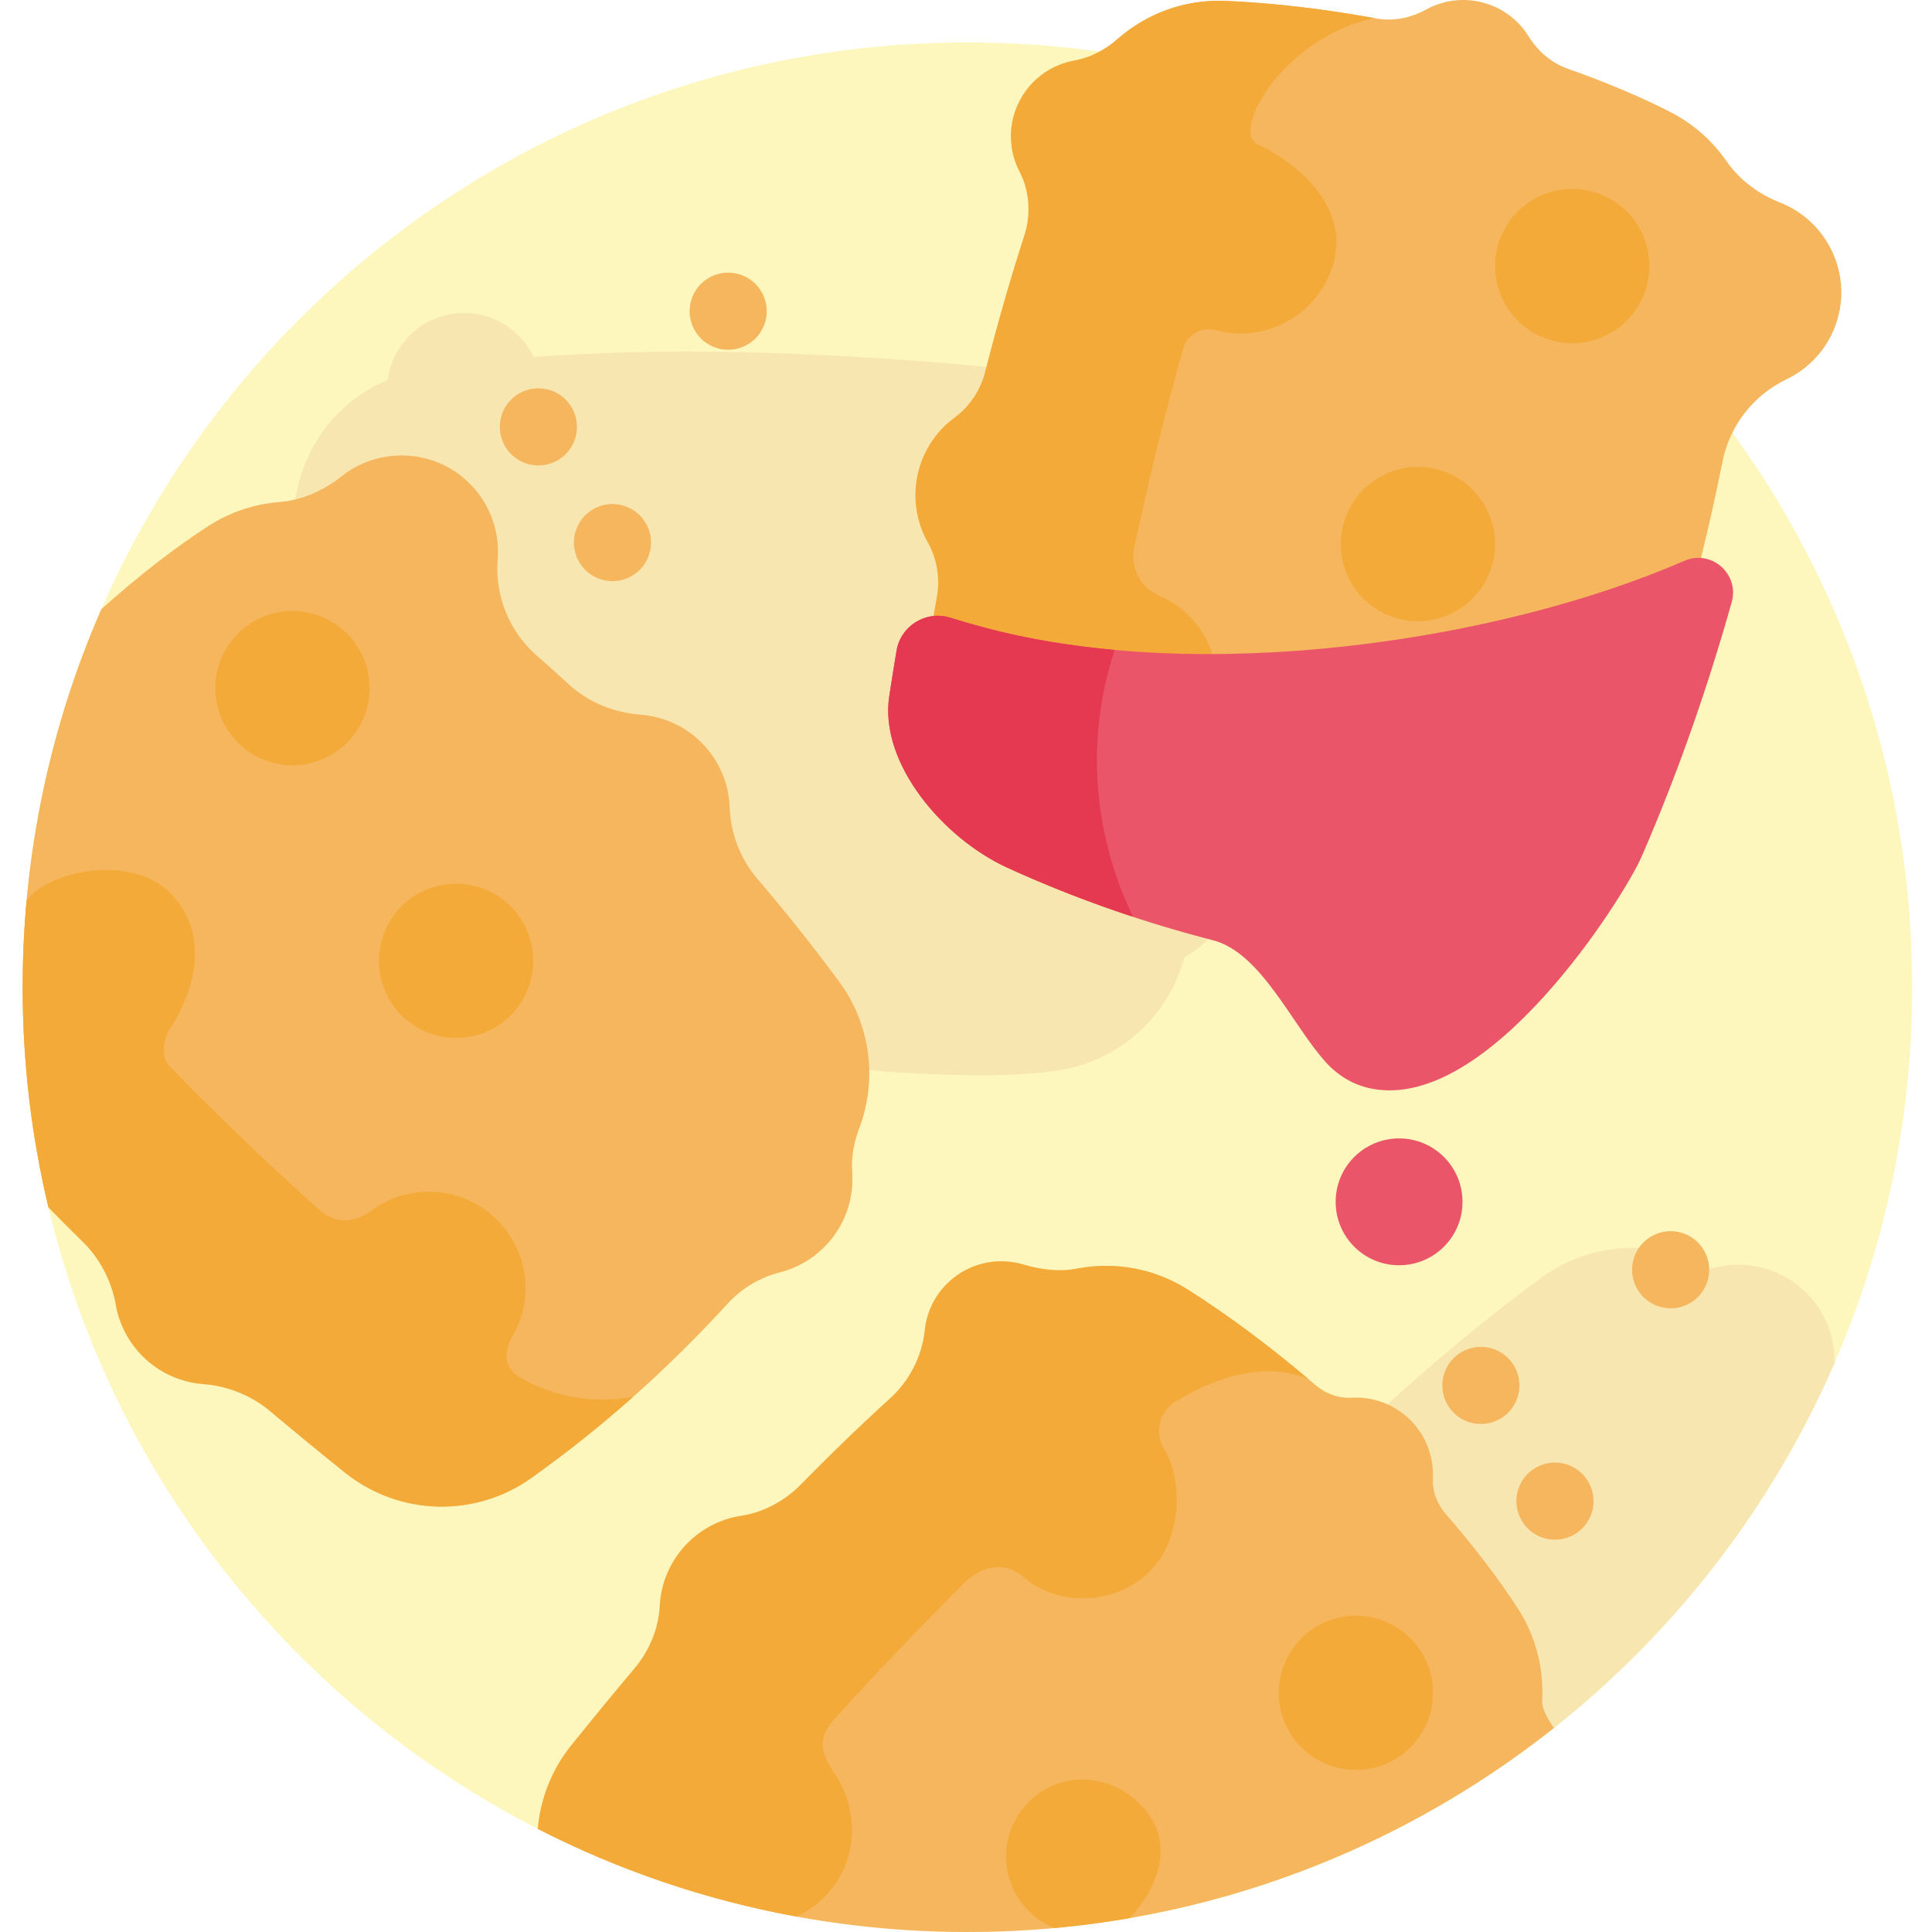
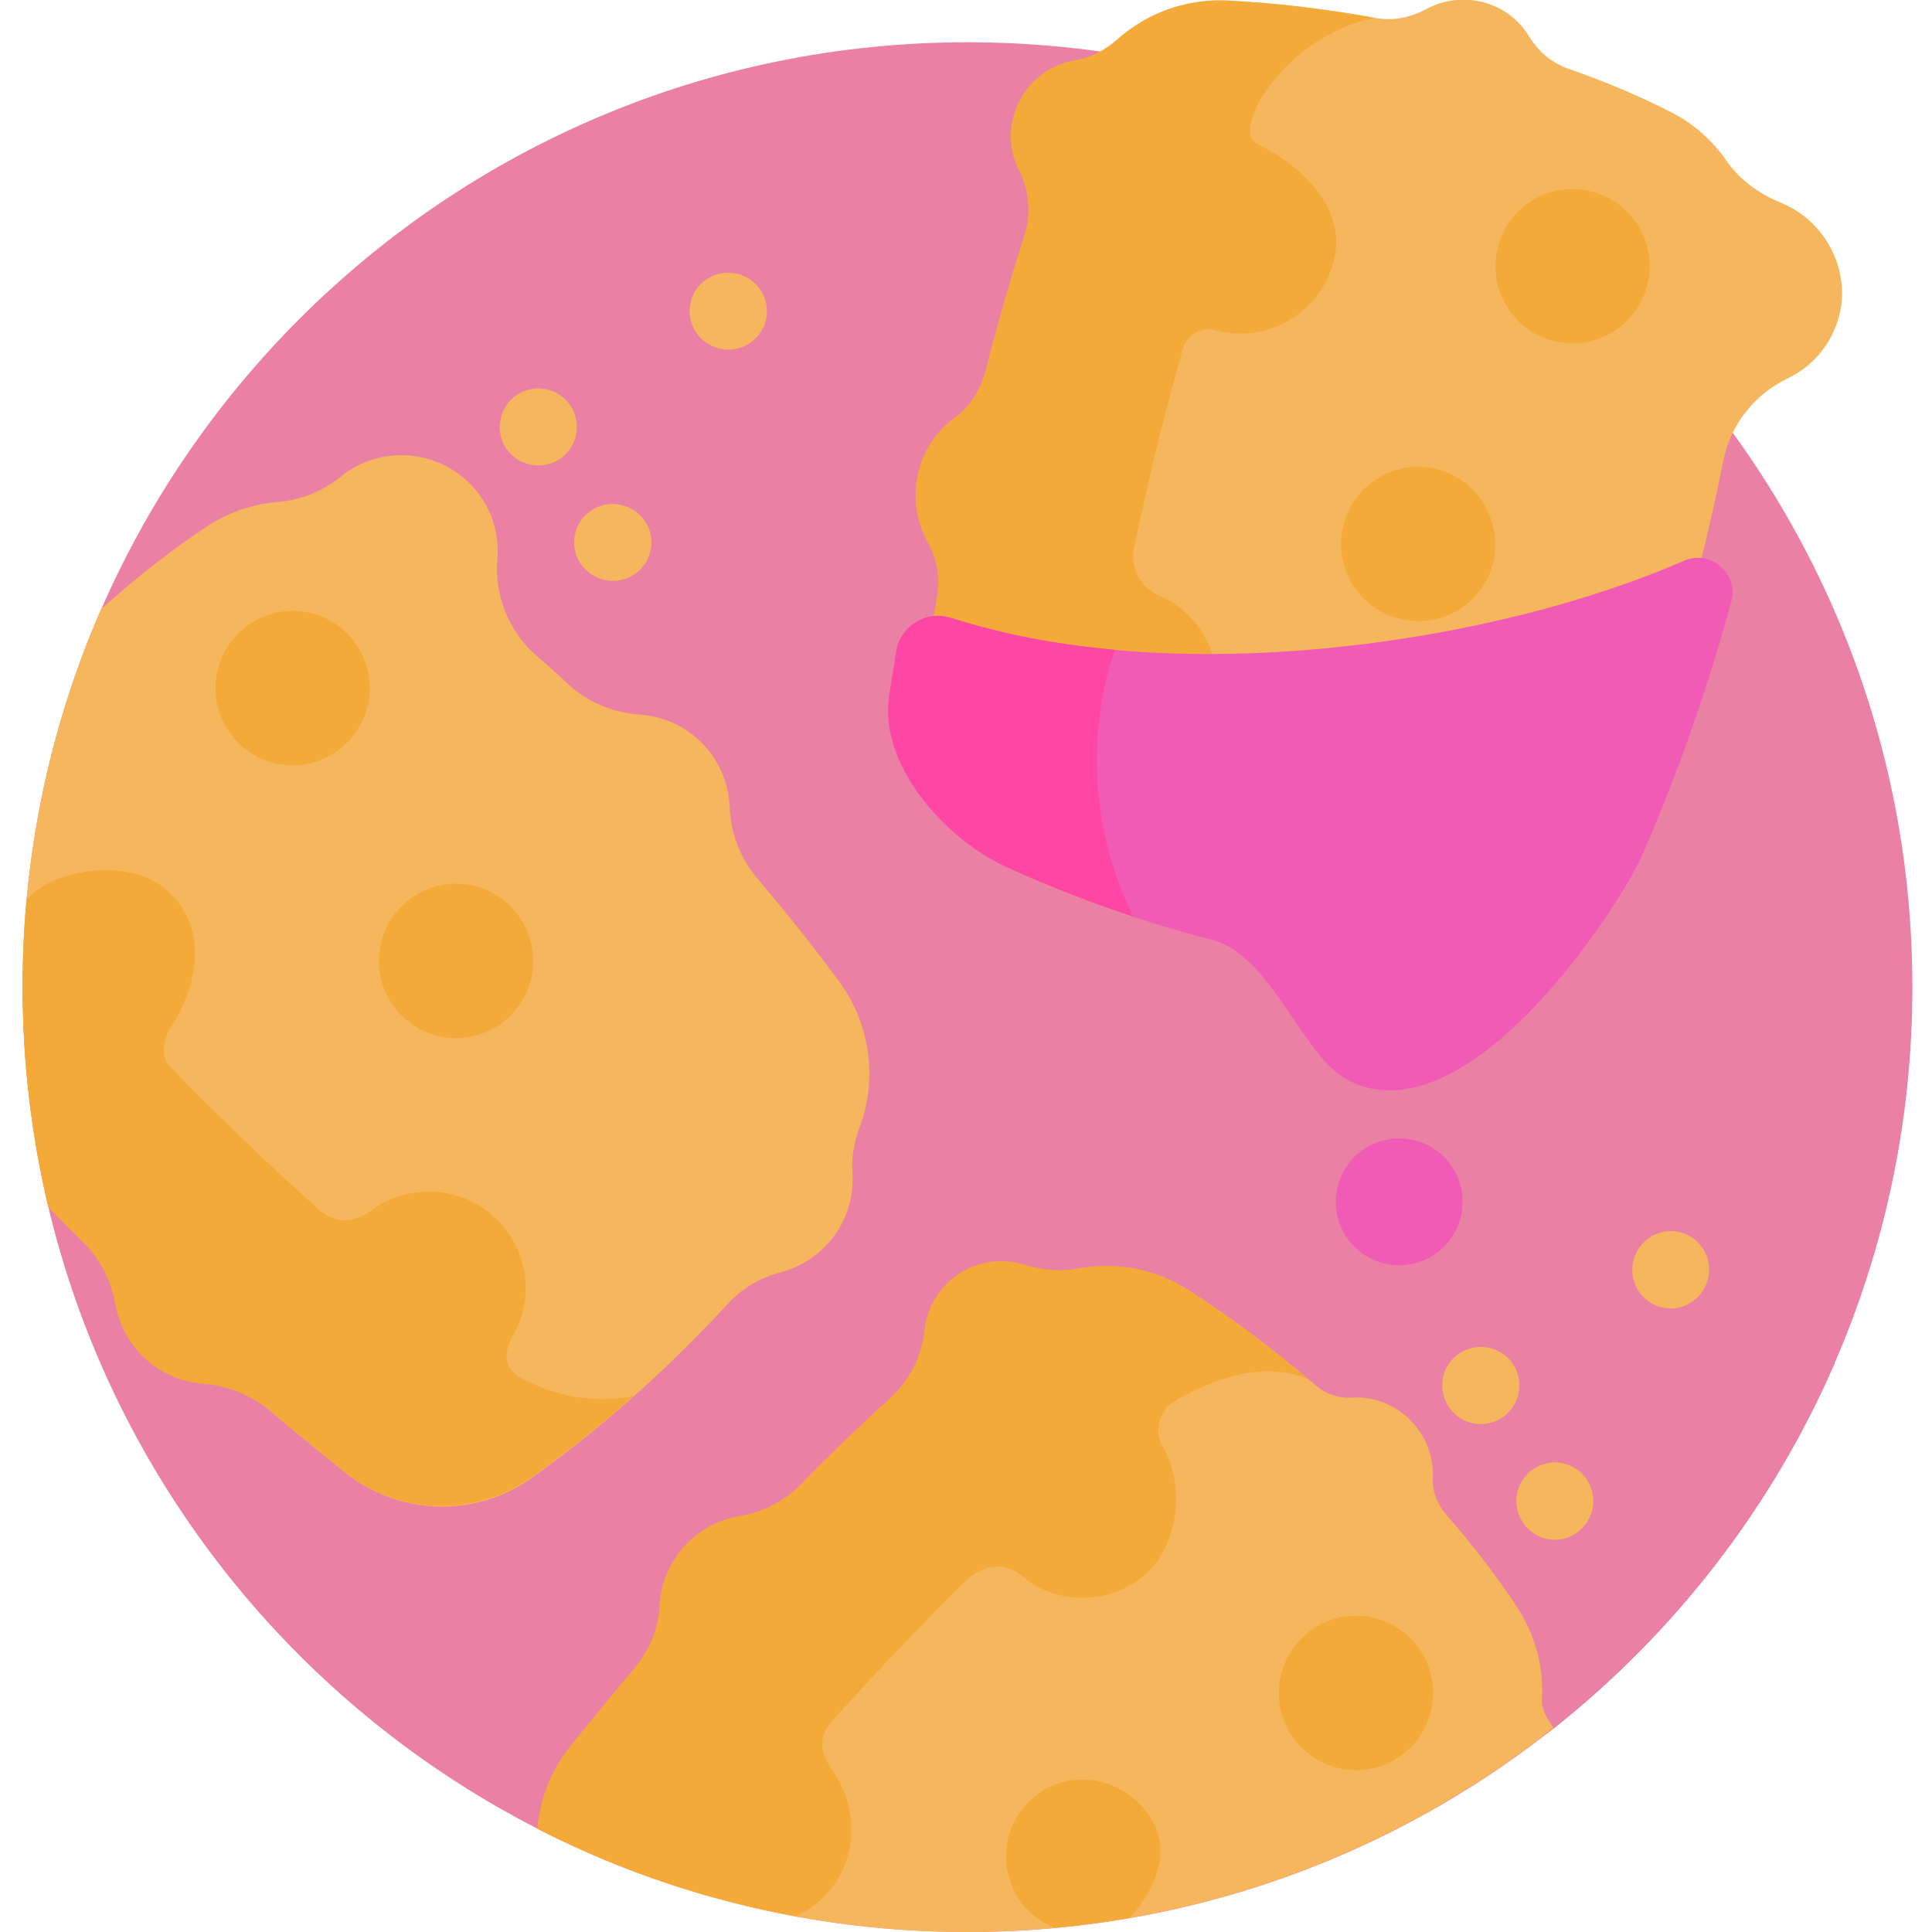
- <svg xmlns="http://www.w3.org/2000/svg" height="512pt" viewBox="-6 0 512 512.002" width="512pt">
-   <path d="m500.758 261.621c0 138.281-112.098 250.383-250.379 250.383s-250.379-112.102-250.379-250.383c0-138.277 112.098-250.379 250.379-250.379s250.379 112.102 250.379 250.379zm0 0" fill="#fdf7bd" />
-   <path d="m376.746 454.98c-14.621-18.012-31.707-33.965-50.727-47.324 20.582-22.293 46.152-46.652 76.223-68.895 13.25-9.801 30.953-10.707 44.988-2.512 8.727-2.637 18.586-.512 25.484 6.387 5.102 5.102 7.586 11.863 7.469 18.551-16.562 38.188-42.355 71.422-74.578 96.906-8.871 7.016-21.73 5.668-28.859-3.113zm-102.469-171.281c16.297-2.441 29.457-14.316 33.586-30.035 8.035-4.305 13.504-12.781 13.504-22.535 0-7.355-3.113-13.98-8.09-18.645 1.656-22.902 1.426-50.129-3.574-79.688-3.043-17.98-17.707-31.75-35.836-33.723-63.793-6.941-107.855-6.77-138.441-4.441-3.281-6.906-10.297-11.688-18.449-11.688-10.371 0-18.914 7.727-20.242 17.734-11.859 5.039-20.902 15.465-23.809 28.414-8.641 38.469-9.336 88.164-2.09 121.77 2.203 10.215 151.246 40.648 203.441 32.836zm0 0" fill="#f7e6b0" />
-   <path d="m393.004 374.992c-4.328 3.625-10.773 3.051-14.395-1.277-3.621-4.332-3.051-10.777 1.281-14.398 4.328-3.621 10.773-3.047 14.395 1.281s3.047 10.773-1.281 14.395zm8.219 13.832c-4.969 2.684-6.816 8.883-4.133 13.852 2.68 4.965 8.883 6.816 13.848 4.133s6.816-8.887 4.133-13.852c-2.684-4.965-8.883-6.816-13.848-4.133zm44.508-57.188c-2.684-4.965-8.883-6.816-13.848-4.133-4.965 2.684-6.816 8.887-4.133 13.852 2.68 4.965 8.883 6.816 13.848 4.133 4.965-2.684 6.816-8.883 4.133-13.852zm-301.215-225.062c-3.621-4.332-10.066-4.902-14.395-1.281-4.328 3.621-4.902 10.066-1.281 14.395s10.066 4.902 14.398 1.281c4.328-3.621 4.902-10.066 1.277-14.395zm6.938 28.227c-4.965 2.68-6.816 8.883-4.133 13.848 2.684 4.965 8.883 6.816 13.852 4.133 4.965-2.684 6.816-8.883 4.133-13.848-2.684-4.965-8.887-6.816-13.852-4.133zm30.66-61.32c-4.965 2.684-6.816 8.883-4.133 13.848 2.684 4.969 8.883 6.816 13.852 4.133 4.965-2.68 6.816-8.883 4.133-13.848-2.684-4.965-8.887-6.816-13.852-4.133zm0 0" fill="#f5b65d" />
-   <path d="m134.652 391.785c-14.922 10.602-35.117 9.816-49.379-1.652-34.164-27.469-59.48-50.77-78.445-70.195-4.465-18.715-6.828-38.234-6.828-58.316 0-35.621 7.438-69.496 20.848-100.176 9.621-8.621 19.301-16.188 28.383-22.051 5.738-3.699 12.156-5.797 18.668-6.328 6.105-.5 11.828-3.012 16.617-6.832.066-.055.137-.109.203-.16 9.414-7.363 22.984-7.129 32.121.574 6.652 5.609 9.668 13.715 9.047 21.586-.758 9.645 3.031 19.07 10.297 25.457 2.859 2.512 5.766 5.113 8.711 7.805 5.207 4.754 11.926 7.363 18.957 7.914 5.855.457 11.582 2.926 16.059 7.402 4.754 4.754 7.238 10.914 7.461 17.141.25 6.945 2.789 13.602 7.301 18.891 7.332 8.598 14.59 17.664 21.633 27.188 8.398 11.355 10.266 25.984 5.465 38.77-1.414 3.766-2.219 7.758-1.93 11.77.523 7.145-1.949 14.465-7.41 19.926-3.355 3.355-7.406 5.578-11.691 6.676-5.328 1.367-10.148 4.207-13.863 8.262-13.973 15.27-31.246 31.445-52.223 46.352zm261.633 34.547c-5.18-8.035-11.684-16.512-19.082-25.02-2.293-2.637-3.645-6.02-3.473-9.504.273-5.559-1.711-11.207-5.957-15.453-4.293-4.293-10.016-6.273-15.633-5.949-3.52.203-6.953-1.125-9.625-3.422-10.961-9.406-22.391-18.027-33.566-25.121-14.227-9.035-32.562-8.426-46.137 1.57-23.93 17.625-62.293 50.543-117.422 119.133-5.223 6.496-8.18 14.223-8.855 22.117 34.156 17.465 72.848 27.32 113.844 27.32 58.73 0 112.738-20.219 155.438-54.078-.012-.012-3.305-4.402-3.141-7.141.508-8.445-1.594-17.02-6.391-24.453zm69.805-372.5c-.078-.031-.16-.062-.238-.098-5.73-2.266-10.805-5.969-14.316-11.031-3.719-5.363-8.738-9.863-14.805-12.977-8.016-4.113-17.242-7.984-27.203-11.488-4.375-1.539-7.965-4.641-10.414-8.582-2.641-4.258-6.844-7.555-12.062-8.957-5.301-1.418-10.672-.617-15.129 1.832-4.051 2.227-8.691 3.18-13.238 2.352-13.59-2.48-27.156-4.109-39.82-4.641-16.84-.711-32.418 8.984-39.172 24.43-11.91 27.227-28.676 74.918-42.125 161.887-2.785 18.02 6.723 35.746 23.301 43.336 44.512 20.383 86.328 26.879 113.762 29.348 17.52 1.578 34.082-8.242 41.105-24.367 17.488-40.164 28.18-79.766 34.75-112.582 1.91-9.539 8.207-17.574 16.977-21.785 7.172-3.445 12.699-10.199 14.16-18.871 1.965-11.672-4.566-23.34-15.531-27.805zm0 0" fill="#f5b65d" />
-   <path d="m100.422 269.078c-7.98-7.984-7.98-20.926 0-28.906 7.984-7.98 20.926-7.98 28.906 0 7.98 7.984 7.98 20.922 0 28.906-7.98 7.98-20.926 7.98-28.906 0zm29.641 84.539c5.855-10.285 3.637-23.871-6.164-31.996-8.941-7.414-22.027-7.77-31.375-.875-5.402 3.984-10.285 3.207-14.211-.344-15.418-13.941-28.422-26.543-39.438-37.875-2.641-2.711-1.219-7.777.125-9.836 7.707-11.82 9.977-26.156 0-36.133-9.977-9.977-31.438-6.273-37.953 2.031-.691 7.586-1.047 15.266-1.047 23.031 0 20.078 2.363 39.605 6.828 58.316 2.828 2.895 5.797 5.875 8.918 8.941 4.664 4.582 7.801 10.504 8.938 16.941.883 4.977 3.242 9.742 7.09 13.586 4.484 4.484 10.219 6.949 16.082 7.402 6.609.508 12.887 3.074 17.961 7.344 6.199 5.207 12.734 10.582 19.633 16.125 14.285 11.48 34.453 12.004 49.383 1.379 9.793-6.969 18.773-14.215 26.992-21.516-9.168 1.828-19.02.477-27.898-3.93-3.102-1.543-8.543-4.371-3.863-12.594zm-44.094-156.805c7.984-7.98 7.984-20.922 0-28.902-7.98-7.984-20.922-7.984-28.902 0-7.984 7.98-7.984 20.922 0 28.902 7.98 7.984 20.922 7.984 28.902 0zm254.762 168.648c-10.492-8.883-21.375-17.012-32.023-23.754-8.863-5.613-19.32-7.402-29.215-5.523-4.754.906-9.625.309-14.258-1.078-6.961-2.082-14.809-.383-20.309 5.117-3.445 3.441-5.395 7.809-5.859 12.301-.727 7.016-4.137 13.484-9.348 18.234-7.125 6.488-14.883 13.926-23.289 22.48-4.328 4.402-9.895 7.516-15.996 8.453-5.184.793-10.168 3.188-14.16 7.18-4.652 4.652-7.133 10.652-7.441 16.746-.32 6.199-2.895 12.062-6.887 16.809-5.34 6.348-10.859 13.051-16.555 20.141-5.223 6.496-8.18 14.223-8.855 22.113 21.281 10.887 44.32 18.812 68.582 23.242 3.406-1.586 6.551-3.973 9.121-7.145 7.25-8.934 7.266-21.707.695-31.156-4.582-6.59-3.199-10.289.352-14.219 12.312-13.613 23.641-25.285 33.848-35.492 9.762-9.762 17.145-1.035 17.215-.984 9.316 6.598 22.145 6.121 30.938-1.16 9.422-7.797 10.977-24.176 5.09-34.062-2.52-4.234-1.02-9.762 3.195-12.309 8.793-5.312 22.555-11.191 35.16-5.934zm-1.863 68.703c-7.98 7.98-7.98 20.922 0 28.902 7.984 7.984 20.922 7.984 28.906 0 7.98-7.98 7.98-20.922 0-28.902-7.984-7.984-20.922-7.984-28.906 0zm-72.262 43.355c-7.984 7.984-7.984 20.926 0 28.906 2.012 2.012 4.359 3.531 6.84 4.527 6.699-.609 13.297-1.484 19.832-2.613.773-.578 16.758-17.074 2.23-30.82-8.199-7.758-20.922-7.98-28.902 0zm-29.035-290.984c-2.801 18.113 6.832 35.836 23.5 43.457 10.93 4.996 21.695 9.152 32.125 12.621-8.32-9.484-9.164-36.754-8.758-36.645 14.379 3.855 29.184-5.363 31.797-20.367 1.996-11.453-4.215-23-14.859-27.68-.074-.035-.148-.066-.227-.102-4.945-2.117-7.703-7.445-6.57-12.707 4.344-20.191 8.73-37.656 13.012-52.785 1.035-3.645 4.859-5.82 8.52-4.832l.07.02c13.629 3.652 27.637-4.438 31.289-18.066 3.652-13.633-7.59-25.109-20.27-31.293-6.984-3.406 6.812-28.105 30.984-33.363-13.527-2.449-27.02-4.047-39.609-4.562-10.547-.43-20.566 3.289-28.219 9.938-3.316 2.883-7.234 5.082-11.559 5.844-7.578 1.332-14.078 6.902-16.203 14.824-1.371 5.117-.668 10.297 1.594 14.656 2.746 5.301 3.039 11.539 1.203 17.223-3.336 10.309-6.777 22.09-10.219 35.574-1.254 4.93-4.086 9.359-8.184 12.371-4.508 3.316-7.965 8.129-9.523 13.953-1.797 6.711-.746 13.516 2.41 19.129 2.504 4.449 3.293 9.664 2.387 14.695-1.598 8.879-3.164 18.234-4.691 28.098zm178.383-135.766c-10.902-2.922-22.109 3.547-25.031 14.453-2.922 10.902 3.551 22.109 14.453 25.031s22.109-3.551 25.031-14.453c2.922-10.902-3.547-22.109-14.453-25.031zm-40.902 73.68c-10.902-2.922-22.109 3.551-25.031 14.453s3.547 22.109 14.453 25.031c10.902 2.922 22.109-3.547 25.031-14.449 2.922-10.906-3.551-22.113-14.453-25.035zm0 0" fill="#f4aa39" />
-   <path d="m429.02 227.078c-4.566 10.492-40.301 67.484-71.477 61.434-4.844-.941-8.938-3.457-12.066-6.875-9.008-9.844-17.16-29.152-30.082-32.484-17.113-4.414-35.625-10.59-54.629-19.301-16.555-7.586-33.875-27.43-31.094-45.426.629-4.066 1.266-8.047 1.91-11.938 1.098-6.641 7.785-10.789 14.211-8.801 2.992.926 6.016 1.801 9.07 2.617 56.836 15.23 135.465 4.07 185.543-17.688 7.105-3.09 14.617 3.488 12.516 10.945-6.059 21.531-13.859 44.43-23.902 67.516zm-64.25 74.613c-9.281 0-16.809 7.527-16.809 16.809 0 9.285 7.527 16.809 16.809 16.809 9.285 0 16.809-7.523 16.809-16.809 0-9.281-7.523-16.809-16.809-16.809zm0 0" fill="#ea5569" />
-   <path d="m294.25 242.949c-10.855-3.57-22.078-7.871-33.484-13.098-16.555-7.586-33.875-27.43-31.094-45.426.629-4.07 1.266-8.047 1.91-11.941 1.098-6.637 7.785-10.789 14.211-8.797 2.996.926 6.016 1.801 9.07 2.617 10.836 2.902 22.465 4.84 34.535 5.938-.543 1.652-1.047 3.328-1.504 5.031-6.074 22.676-3.258 45.719 6.355 65.676zm0 0" fill="#e43950" />
+ <svg xmlns="http://www.w3.org/2000/svg" version="1.1" id="Layer_1" x="0px" y="0px" viewBox="0 0 512 512" style="enable-background:new 0 0 512 512;" xml:space="preserve">
+   <style type="text/css">
+ 	.st0{fill:#EA81A5;}
+ 	.st1{fill:#F5B65D;}
+ 	.st2{fill:#F4AA39;}
+ 	.st3{fill:#F15BB5;}
+ 	.st4{fill:#FE46A5;}
+ </style>
+   <path class="st0" d="M506.8,261.6c0,138.3-112.1,250.4-250.4,250.4S6,399.9,6,261.6C6,123.3,118.1,11.2,256.4,11.2  S506.8,123.3,506.8,261.6z" />
+   <path class="st0" d="M382.7,455c-14.6-18-31.7-34-50.7-47.3c20.6-22.3,46.2-46.7,76.2-68.9c13.2-9.8,31-10.7,45-2.5  c8.7-2.6,18.6-0.5,25.5,6.4c5.1,5.1,7.6,11.9,7.5,18.6c-16.6,38.2-42.4,71.4-74.6,96.9C402.7,465.1,389.9,463.8,382.7,455z   M280.3,283.7c16.3-2.4,29.5-14.3,33.6-30c8-4.3,13.5-12.8,13.5-22.5c0-7.4-3.1-14-8.1-18.6c1.7-22.9,1.4-50.1-3.6-79.7  c-3-18-17.7-31.8-35.8-33.7c-63.8-6.9-107.9-6.8-138.4-4.4c-3.3-6.9-10.3-11.7-18.4-11.7c-10.4,0-18.9,7.7-20.2,17.7  c-11.9,5-20.9,15.5-23.8,28.4c-8.6,38.5-9.3,88.2-2.1,121.8C79,261.1,228.1,291.5,280.3,283.7z" />
+   <path class="st1" d="M399,375c-4.3,3.6-10.8,3.1-14.4-1.3c-3.6-4.3-3.1-10.8,1.3-14.4c4.3-3.6,10.8-3,14.4,1.3S403.3,371.4,399,375z   M407.2,388.8c-5,2.7-6.8,8.9-4.1,13.9c2.7,5,8.9,6.8,13.8,4.1s6.8-8.9,4.1-13.9S412.2,386.1,407.2,388.8z M451.7,331.6  c-2.7-5-8.9-6.8-13.8-4.1s-6.8,8.9-4.1,13.9c2.7,5,8.9,6.8,13.8,4.1S454.4,336.6,451.7,331.6z M150.5,106.6  c-3.6-4.3-10.1-4.9-14.4-1.3s-4.9,10.1-1.3,14.4s10.1,4.9,14.4,1.3C153.6,117.3,154.1,110.9,150.5,106.6z M157.5,134.8  c-5,2.7-6.8,8.9-4.1,13.8s8.9,6.8,13.9,4.1c5-2.7,6.8-8.9,4.1-13.8S162.4,132.1,157.5,134.8z M188.1,73.5c-5,2.7-6.8,8.9-4.1,13.8  c2.7,5,8.9,6.8,13.9,4.1c5-2.7,6.8-8.9,4.1-13.8S193.1,70.8,188.1,73.5z" />
+   <path class="st1" d="M140.7,391.8c-14.9,10.6-35.1,9.8-49.4-1.7c-34.2-27.5-59.5-50.8-78.4-70.2C8.4,301.2,6,281.7,6,261.6  c0-35.6,7.4-69.5,20.8-100.2c9.6-8.6,19.3-16.2,28.4-22.1c5.7-3.7,12.2-5.8,18.7-6.3c6.1-0.5,11.8-3,16.6-6.8  c0.1-0.1,0.1-0.1,0.2-0.2c9.4-7.4,23-7.1,32.1,0.6c6.7,5.6,9.7,13.7,9,21.6c-0.8,9.6,3,19.1,10.3,25.5c2.9,2.5,5.8,5.1,8.7,7.8  c5.2,4.8,11.9,7.4,19,7.9c5.9,0.5,11.6,2.9,16.1,7.4c4.8,4.8,7.2,10.9,7.5,17.1c0.2,6.9,2.8,13.6,7.3,18.9  c7.3,8.6,14.6,17.7,21.6,27.2c8.4,11.4,10.3,26,5.5,38.8c-1.4,3.8-2.2,7.8-1.9,11.8c0.5,7.1-1.9,14.5-7.4,19.9  c-3.4,3.4-7.4,5.6-11.7,6.7c-5.3,1.4-10.1,4.2-13.9,8.3C178.9,360.7,161.6,376.9,140.7,391.8z M402.3,426.3  c-5.2-8-11.7-16.5-19.1-25c-2.3-2.6-3.6-6-3.5-9.5c0.3-5.6-1.7-11.2-6-15.5c-4.3-4.3-10-6.3-15.6-5.9c-3.5,0.2-7-1.1-9.6-3.4  c-11-9.4-22.4-18-33.6-25.1c-14.2-9-32.6-8.4-46.1,1.6c-23.9,17.6-62.3,50.5-117.4,119.1c-5.2,6.5-8.2,14.2-8.9,22.1  c34.2,17.5,72.8,27.3,113.8,27.3c58.7,0,112.7-20.2,155.4-54.1c0,0-3.3-4.4-3.1-7.1C409.2,442.3,407.1,433.8,402.3,426.3z   M472.1,53.8c-0.1,0-0.2-0.1-0.2-0.1c-5.7-2.3-10.8-6-14.3-11c-3.7-5.4-8.7-9.9-14.8-13c-8-4.1-17.2-8-27.2-11.5  c-4.4-1.5-8-4.6-10.4-8.6c-2.6-4.3-6.8-7.6-12.1-9c-5.3-1.4-10.7-0.6-15.1,1.8c-4.1,2.2-8.7,3.2-13.2,2.4  c-13.6-2.5-27.2-4.1-39.8-4.6c-16.8-0.7-32.4,9-39.2,24.4c-11.9,27.2-28.7,74.9-42.1,161.9c-2.8,18,6.7,35.7,23.3,43.3  c44.5,20.4,86.3,26.9,113.8,29.3c17.5,1.6,34.1-8.2,41.1-24.4c17.5-40.2,28.2-79.8,34.8-112.6c1.9-9.5,8.2-17.6,17-21.8  c7.2-3.4,12.7-10.2,14.2-18.9C489.6,70,483.1,58.3,472.1,53.8z" />
+   <path class="st2" d="M106.4,269.1c-8-8-8-20.9,0-28.9c8-8,20.9-8,28.9,0c8,8,8,20.9,0,28.9C127.3,277.1,114.4,277.1,106.4,269.1z   M136.1,353.6c5.9-10.3,3.6-23.9-6.2-32c-8.9-7.4-22-7.8-31.4-0.9c-5.4,4-10.3,3.2-14.2-0.3c-15.4-13.9-28.4-26.5-39.4-37.9  c-2.6-2.7-1.2-7.8,0.1-9.8c7.7-11.8,10-26.2,0-36.1s-31.4-6.3-38,2c-0.7,7.6-1,15.3-1,23c0,20.1,2.4,39.6,6.8,58.3  c2.8,2.9,5.8,5.9,8.9,8.9c4.7,4.6,7.8,10.5,8.9,16.9c0.9,5,3.2,9.7,7.1,13.6c4.5,4.5,10.2,6.9,16.1,7.4c6.6,0.5,12.9,3.1,18,7.3  c6.2,5.2,12.7,10.6,19.6,16.1c14.3,11.5,34.5,12,49.4,1.4c9.8-7,18.8-14.2,27-21.5c-9.2,1.8-19,0.5-27.9-3.9  C136.8,364.7,131.4,361.8,136.1,353.6z M92,196.8c8-8,8-20.9,0-28.9c-8-8-20.9-8-28.9,0c-8,8-8,20.9,0,28.9  C71,204.8,84,204.8,92,196.8z M346.7,365.5c-10.5-8.9-21.4-17-32-23.8c-8.9-5.6-19.3-7.4-29.2-5.5c-4.8,0.9-9.6,0.3-14.3-1.1  c-7-2.1-14.8-0.4-20.3,5.1c-3.4,3.4-5.4,7.8-5.9,12.3c-0.7,7-4.1,13.5-9.3,18.2c-7.1,6.5-14.9,13.9-23.3,22.5  c-4.3,4.4-9.9,7.5-16,8.5c-5.2,0.8-10.2,3.2-14.2,7.2c-4.7,4.7-7.1,10.7-7.4,16.7c-0.3,6.2-2.9,12.1-6.9,16.8  c-5.3,6.3-10.9,13.1-16.6,20.1c-5.2,6.5-8.2,14.2-8.9,22.1c21.3,10.9,44.3,18.8,68.6,23.2c3.4-1.6,6.6-4,9.1-7.1  c7.2-8.9,7.3-21.7,0.7-31.2c-4.6-6.6-3.2-10.3,0.4-14.2c12.3-13.6,23.6-25.3,33.8-35.5c9.8-9.8,17.1-1,17.2-1  c9.3,6.6,22.1,6.1,30.9-1.2c9.4-7.8,11-24.2,5.1-34.1c-2.5-4.2-1-9.8,3.2-12.3C320.4,366.1,334.1,360.2,346.7,365.5z M344.9,434.2  c-8,8-8,20.9,0,28.9c8,8,20.9,8,28.9,0c8-8,8-20.9,0-28.9C365.8,426.2,352.9,426.2,344.9,434.2z M272.6,477.5c-8,8-8,20.9,0,28.9  c2,2,4.4,3.5,6.8,4.5c6.7-0.6,13.3-1.5,19.8-2.6c0.8-0.6,16.8-17.1,2.2-30.8C293.3,469.8,280.6,469.5,272.6,477.5z M243.6,186.5  c-2.8,18.1,6.8,35.8,23.5,43.5c10.9,5,21.7,9.2,32.1,12.6c-8.3-9.5-9.2-36.8-8.8-36.6c14.4,3.9,29.2-5.4,31.8-20.4  c2-11.5-4.2-23-14.9-27.7c-0.1,0-0.1-0.1-0.2-0.1c-4.9-2.1-7.7-7.4-6.6-12.7c4.3-20.2,8.7-37.7,13-52.8c1-3.6,4.9-5.8,8.5-4.8l0.1,0  c13.6,3.7,27.6-4.4,31.3-18.1c3.7-13.6-7.6-25.1-20.3-31.3c-7-3.4,6.8-28.1,31-33.4c-13.5-2.4-27-4-39.6-4.6  C314-0.2,304,3.5,296.4,10.2c-3.3,2.9-7.2,5.1-11.6,5.8c-7.6,1.3-14.1,6.9-16.2,14.8c-1.4,5.1-0.7,10.3,1.6,14.7  c2.7,5.3,3,11.5,1.2,17.2c-3.3,10.3-6.8,22.1-10.2,35.6c-1.3,4.9-4.1,9.4-8.2,12.4c-4.5,3.3-8,8.1-9.5,14  c-1.8,6.7-0.7,13.5,2.4,19.1c2.5,4.4,3.3,9.7,2.4,14.7C246.7,167.3,245.1,176.7,243.6,186.5z M422,50.8c-10.9-2.9-22.1,3.5-25,14.5  c-2.9,10.9,3.6,22.1,14.5,25s22.1-3.6,25-14.5S432.9,53.7,422,50.8z M381.1,124.4c-10.9-2.9-22.1,3.6-25,14.5s3.5,22.1,14.5,25  c10.9,2.9,22.1-3.5,25-14.4C398.4,138.6,392,127.4,381.1,124.4z" />
+   <path class="st3" d="M435,227.1c-4.6,10.5-40.3,67.5-71.5,61.4c-4.8-0.9-8.9-3.5-12.1-6.9c-9-9.8-17.2-29.2-30.1-32.5  c-17.1-4.4-35.6-10.6-54.6-19.3c-16.6-7.6-33.9-27.4-31.1-45.4c0.6-4.1,1.3-8,1.9-11.9c1.1-6.6,7.8-10.8,14.2-8.8  c3,0.9,6,1.8,9.1,2.6c56.8,15.2,135.5,4.1,185.5-17.7c7.1-3.1,14.6,3.5,12.5,10.9C452.9,181.1,445.1,204,435,227.1z M370.8,301.7  c-9.3,0-16.8,7.5-16.8,16.8c0,9.3,7.5,16.8,16.8,16.8c9.3,0,16.8-7.5,16.8-16.8C387.6,309.2,380.1,301.7,370.8,301.7z" />
+   <path class="st4" d="M300.3,242.9c-10.9-3.6-22.1-7.9-33.5-13.1c-16.6-7.6-33.9-27.4-31.1-45.4c0.6-4.1,1.3-8,1.9-11.9  c1.1-6.6,7.8-10.8,14.2-8.8c3,0.9,6,1.8,9.1,2.6c10.8,2.9,22.5,4.8,34.5,5.9c-0.5,1.7-1,3.3-1.5,5  C287.8,199.9,290.6,223,300.3,242.9z" />
</svg>
